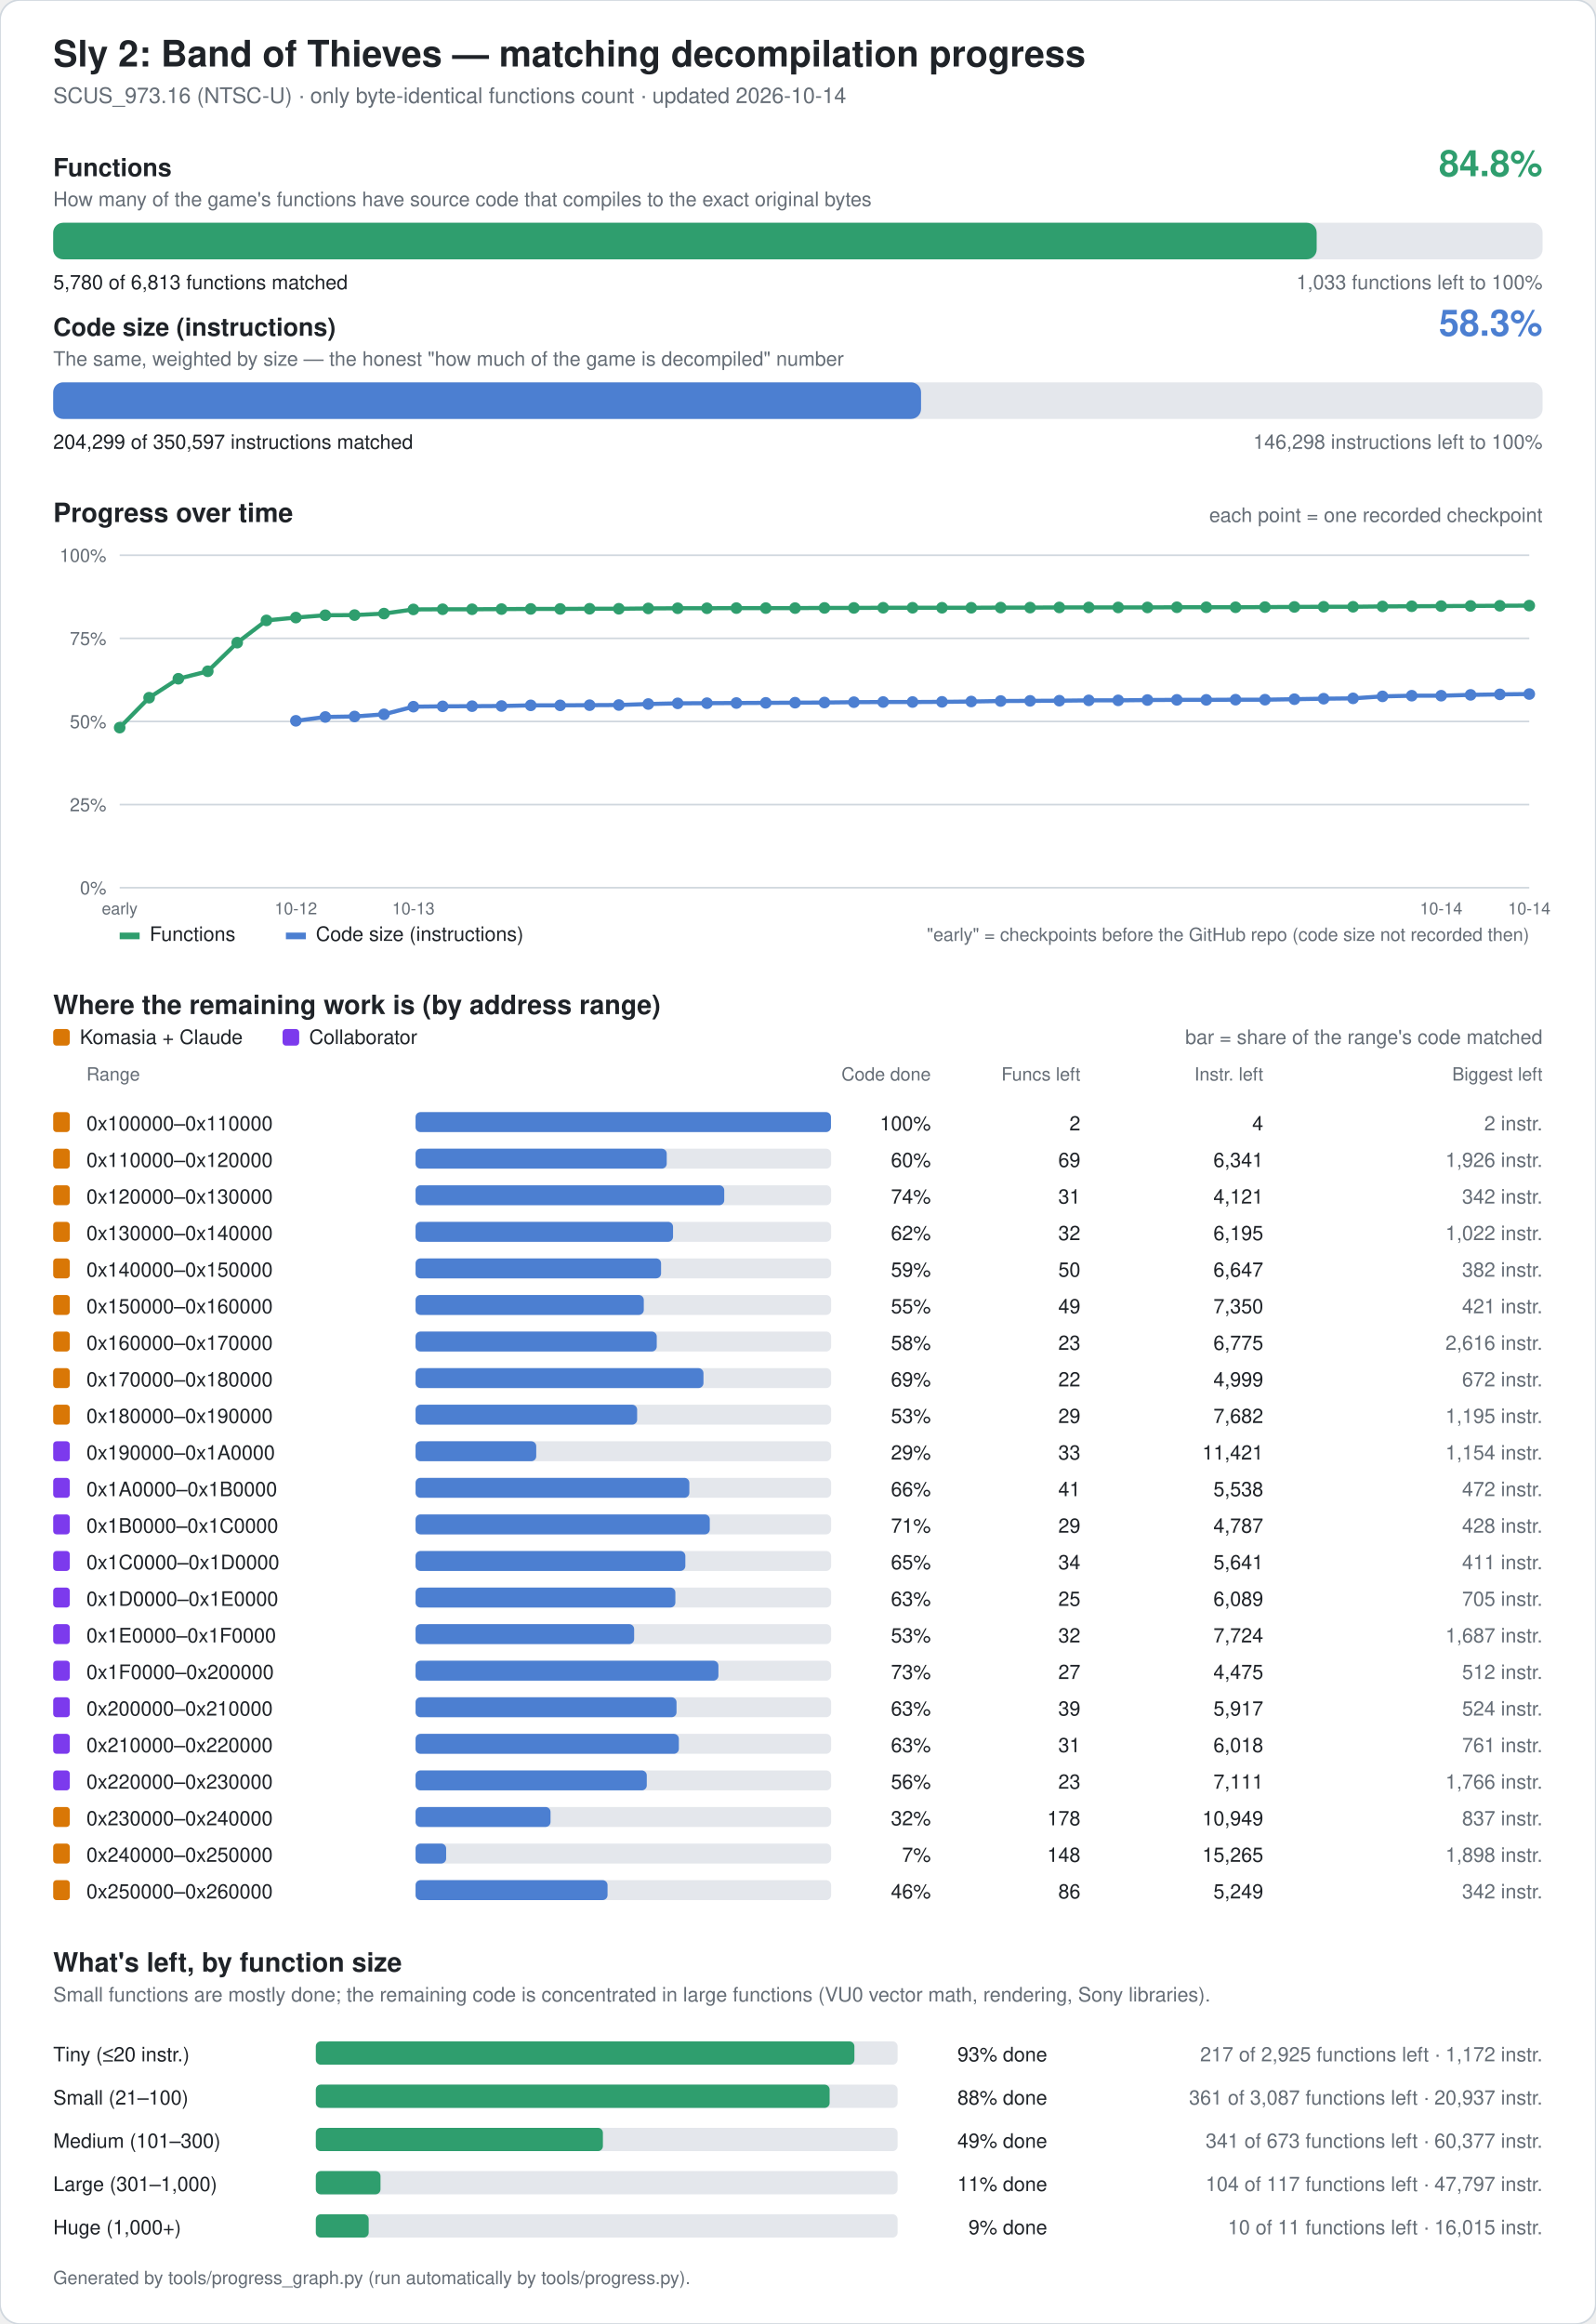
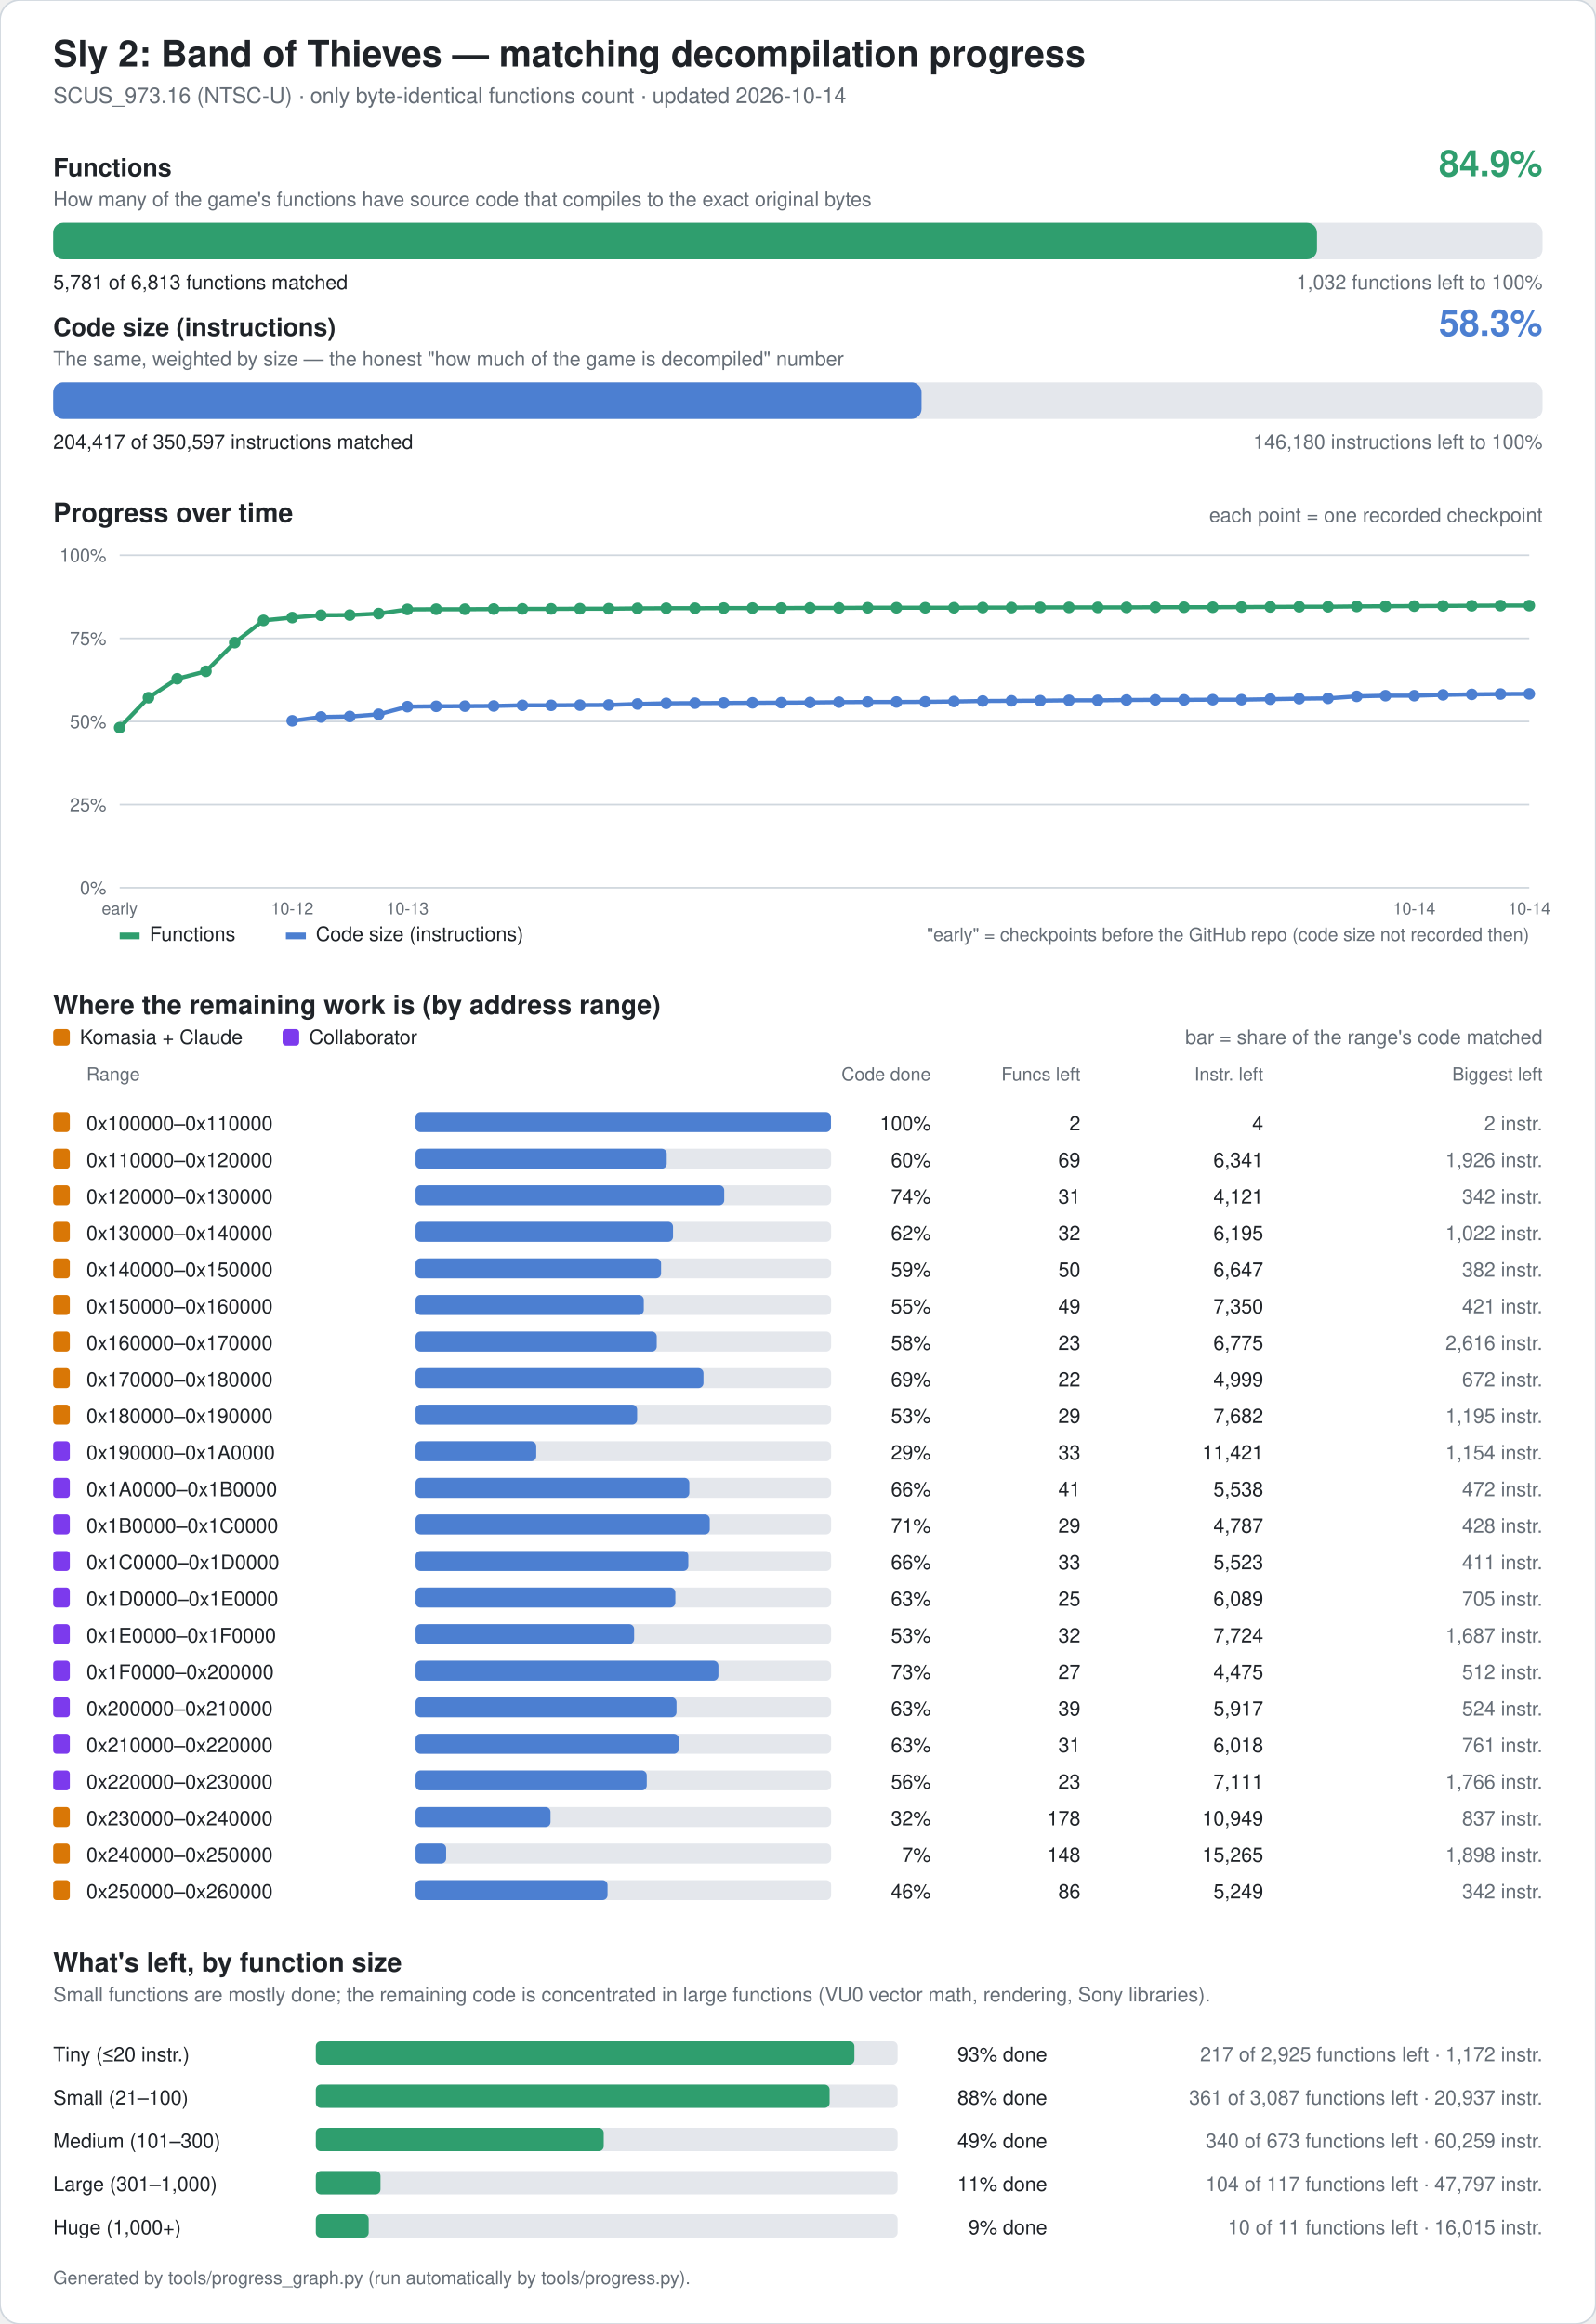
<svg xmlns="http://www.w3.org/2000/svg" width="960" height="1398" viewBox="0 0 960 1398" font-family="-apple-system,BlinkMacSystemFont,Segoe UI,Helvetica,Arial,sans-serif">
  <rect width="960" height="1398" rx="12" fill="#ffffff" stroke="#d0d7de" />
  <text x="32.0" y="40.0" font-size="22" fill="#1f2328" text-anchor="start" font-weight="bold">Sly 2: Band of Thieves — matching decompilation progress</text>
  <text x="32.0" y="62.0" font-size="13" fill="#656d76" text-anchor="start" font-weight="normal">SCUS_973.16 (NTSC-U) · only byte-identical functions count · updated 2026-10-14</text>
  <text x="32.0" y="106.0" font-size="15" fill="#1f2328" text-anchor="start" font-weight="bold">Functions</text>
-   <text x="928.0" y="106.0" font-size="22" fill="#2f9e6e" text-anchor="end" font-weight="bold">84.8%</text>
+   <text x="928.0" y="106.0" font-size="22" fill="#2f9e6e" text-anchor="end" font-weight="bold">84.9%</text>
  <text x="32.0" y="124.0" font-size="12" fill="#656d76" text-anchor="start" font-weight="normal">How many of the game's functions have source code that compiles to the exact original bytes</text>
  <rect x="32" y="134" width="896" height="22" rx="6" fill="#e4e7ec" />
-   <rect x="32" y="134" width="760.1" height="22" rx="6" fill="#2f9e6e" />
-   <text x="32.0" y="174.0" font-size="12" fill="#1f2328" text-anchor="start" font-weight="normal">5,780 of 6,813 functions matched</text>
-   <text x="928.0" y="174.0" font-size="12" fill="#656d76" text-anchor="end" font-weight="normal">1,033 functions left to 100%</text>
+   <rect x="32" y="134" width="760.3" height="22" rx="6" fill="#2f9e6e" />
+   <text x="32.0" y="174.0" font-size="12" fill="#1f2328" text-anchor="start" font-weight="normal">5,781 of 6,813 functions matched</text>
+   <text x="928.0" y="174.0" font-size="12" fill="#656d76" text-anchor="end" font-weight="normal">1,032 functions left to 100%</text>
  <text x="32.0" y="202.0" font-size="15" fill="#1f2328" text-anchor="start" font-weight="bold">Code size (instructions)</text>
  <text x="928.0" y="202.0" font-size="22" fill="#4c7fd1" text-anchor="end" font-weight="bold">58.3%</text>
  <text x="32.0" y="220.0" font-size="12" fill="#656d76" text-anchor="start" font-weight="normal">The same, weighted by size — the honest "how much of the game is decompiled" number</text>
  <rect x="32" y="230" width="896" height="22" rx="6" fill="#e4e7ec" />
-   <rect x="32" y="230" width="522.1" height="22" rx="6" fill="#4c7fd1" />
-   <text x="32.0" y="270.0" font-size="12" fill="#1f2328" text-anchor="start" font-weight="normal">204,299 of 350,597 instructions matched</text>
-   <text x="928.0" y="270.0" font-size="12" fill="#656d76" text-anchor="end" font-weight="normal">146,298 instructions left to 100%</text>
+   <rect x="32" y="230" width="522.4" height="22" rx="6" fill="#4c7fd1" />
+   <text x="32.0" y="270.0" font-size="12" fill="#1f2328" text-anchor="start" font-weight="normal">204,417 of 350,597 instructions matched</text>
+   <text x="928.0" y="270.0" font-size="12" fill="#656d76" text-anchor="end" font-weight="normal">146,180 instructions left to 100%</text>
  <text x="32.0" y="314.0" font-size="16" fill="#1f2328" text-anchor="start" font-weight="bold">Progress over time</text>
  <text x="928.0" y="314.0" font-size="12" fill="#656d76" text-anchor="end" font-weight="normal">each point = one recorded checkpoint</text>
  <line x1="72" y1="534.0" x2="920" y2="534.0" stroke="#d0d7de" stroke-width="1" />
  <text x="64.0" y="538.0" font-size="11" fill="#656d76" text-anchor="end" font-weight="normal">0%</text>
  <line x1="72" y1="484.0" x2="920" y2="484.0" stroke="#d0d7de" stroke-width="1" />
  <text x="64.0" y="488.0" font-size="11" fill="#656d76" text-anchor="end" font-weight="normal">25%</text>
  <line x1="72" y1="434.0" x2="920" y2="434.0" stroke="#d0d7de" stroke-width="1" />
  <text x="64.0" y="438.0" font-size="11" fill="#656d76" text-anchor="end" font-weight="normal">50%</text>
  <line x1="72" y1="384.0" x2="920" y2="384.0" stroke="#d0d7de" stroke-width="1" />
  <text x="64.0" y="388.0" font-size="11" fill="#656d76" text-anchor="end" font-weight="normal">75%</text>
  <line x1="72" y1="334.0" x2="920" y2="334.0" stroke="#d0d7de" stroke-width="1" />
  <text x="64.0" y="338.0" font-size="11" fill="#656d76" text-anchor="end" font-weight="normal">100%</text>
-   <polyline fill="none" stroke="#2f9e6e" stroke-width="2.5" stroke-linejoin="round" points="72.0,437.7 89.7,419.7 107.3,408.3 125.0,403.8 142.7,386.6 160.3,373.2 178.0,371.5 195.7,370.1 213.3,370.0 231.0,369.1 248.7,366.6 266.3,366.5 284.0,366.5 301.7,366.4 319.3,366.3 337.0,366.3 354.7,366.2 372.3,366.2 390.0,366.0 407.7,365.9 425.3,365.9 443.0,365.8 460.7,365.8 478.3,365.8 496.0,365.7 513.7,365.7 531.3,365.6 549.0,365.6 566.7,365.6 584.3,365.6 602.0,365.5 619.7,365.5 637.3,365.4 655.0,365.4 672.7,365.4 690.3,365.4 708.0,365.3 725.7,365.3 743.3,365.3 761.0,365.2 778.7,365.1 796.3,365.0 814.0,365.0 831.7,364.8 849.3,364.7 867.0,364.6 884.7,364.5 902.3,364.4 920.0,364.3" />
+   <polyline fill="none" stroke="#2f9e6e" stroke-width="2.5" stroke-linejoin="round" points="72.0,437.7 89.3,419.7 106.6,408.3 123.9,403.8 141.2,386.6 158.5,373.2 175.8,371.5 193.1,370.1 210.4,370.0 227.8,369.1 245.1,366.6 262.4,366.5 279.7,366.5 297.0,366.4 314.3,366.3 331.6,366.3 348.9,366.2 366.2,366.2 383.5,366.0 400.8,365.9 418.1,365.9 435.4,365.8 452.7,365.8 470.0,365.8 487.3,365.7 504.7,365.7 522.0,365.6 539.3,365.6 556.6,365.6 573.9,365.6 591.2,365.5 608.5,365.5 625.8,365.4 643.1,365.4 660.4,365.4 677.7,365.4 695.0,365.3 712.3,365.3 729.6,365.3 746.9,365.2 764.2,365.1 781.6,365.0 798.9,365.0 816.2,364.8 833.5,364.7 850.8,364.6 868.1,364.5 885.4,364.4 902.7,364.3 920.0,364.3" />
  <circle cx="72.0" cy="437.7" r="3.5" fill="#2f9e6e" />
-   <circle cx="89.7" cy="419.7" r="3.5" fill="#2f9e6e" />
-   <circle cx="107.3" cy="408.3" r="3.5" fill="#2f9e6e" />
-   <circle cx="125.0" cy="403.8" r="3.5" fill="#2f9e6e" />
-   <circle cx="142.7" cy="386.6" r="3.5" fill="#2f9e6e" />
-   <circle cx="160.3" cy="373.2" r="3.5" fill="#2f9e6e" />
-   <circle cx="178.0" cy="371.5" r="3.5" fill="#2f9e6e" />
-   <circle cx="195.7" cy="370.1" r="3.5" fill="#2f9e6e" />
-   <circle cx="213.3" cy="370.0" r="3.5" fill="#2f9e6e" />
-   <circle cx="231.0" cy="369.1" r="3.5" fill="#2f9e6e" />
-   <circle cx="248.7" cy="366.6" r="3.5" fill="#2f9e6e" />
-   <circle cx="266.3" cy="366.5" r="3.5" fill="#2f9e6e" />
-   <circle cx="284.0" cy="366.5" r="3.5" fill="#2f9e6e" />
-   <circle cx="301.7" cy="366.4" r="3.5" fill="#2f9e6e" />
-   <circle cx="319.3" cy="366.3" r="3.5" fill="#2f9e6e" />
-   <circle cx="337.0" cy="366.3" r="3.5" fill="#2f9e6e" />
-   <circle cx="354.7" cy="366.2" r="3.5" fill="#2f9e6e" />
-   <circle cx="372.3" cy="366.2" r="3.5" fill="#2f9e6e" />
-   <circle cx="390.0" cy="366.0" r="3.5" fill="#2f9e6e" />
-   <circle cx="407.7" cy="365.9" r="3.5" fill="#2f9e6e" />
-   <circle cx="425.3" cy="365.9" r="3.5" fill="#2f9e6e" />
-   <circle cx="443.0" cy="365.8" r="3.5" fill="#2f9e6e" />
-   <circle cx="460.7" cy="365.8" r="3.5" fill="#2f9e6e" />
-   <circle cx="478.3" cy="365.8" r="3.5" fill="#2f9e6e" />
-   <circle cx="496.0" cy="365.7" r="3.5" fill="#2f9e6e" />
-   <circle cx="513.7" cy="365.7" r="3.5" fill="#2f9e6e" />
-   <circle cx="531.3" cy="365.6" r="3.5" fill="#2f9e6e" />
-   <circle cx="549.0" cy="365.6" r="3.5" fill="#2f9e6e" />
-   <circle cx="566.7" cy="365.6" r="3.5" fill="#2f9e6e" />
-   <circle cx="584.3" cy="365.6" r="3.5" fill="#2f9e6e" />
-   <circle cx="602.0" cy="365.5" r="3.5" fill="#2f9e6e" />
-   <circle cx="619.7" cy="365.5" r="3.5" fill="#2f9e6e" />
-   <circle cx="637.3" cy="365.4" r="3.5" fill="#2f9e6e" />
-   <circle cx="655.0" cy="365.4" r="3.5" fill="#2f9e6e" />
-   <circle cx="672.7" cy="365.4" r="3.5" fill="#2f9e6e" />
-   <circle cx="690.3" cy="365.4" r="3.5" fill="#2f9e6e" />
-   <circle cx="708.0" cy="365.3" r="3.5" fill="#2f9e6e" />
-   <circle cx="725.7" cy="365.3" r="3.5" fill="#2f9e6e" />
-   <circle cx="743.3" cy="365.3" r="3.5" fill="#2f9e6e" />
-   <circle cx="761.0" cy="365.2" r="3.5" fill="#2f9e6e" />
-   <circle cx="778.7" cy="365.1" r="3.5" fill="#2f9e6e" />
-   <circle cx="796.3" cy="365.0" r="3.5" fill="#2f9e6e" />
-   <circle cx="814.0" cy="365.0" r="3.5" fill="#2f9e6e" />
-   <circle cx="831.7" cy="364.8" r="3.5" fill="#2f9e6e" />
-   <circle cx="849.3" cy="364.7" r="3.5" fill="#2f9e6e" />
-   <circle cx="867.0" cy="364.6" r="3.5" fill="#2f9e6e" />
-   <circle cx="884.7" cy="364.5" r="3.5" fill="#2f9e6e" />
-   <circle cx="902.3" cy="364.4" r="3.5" fill="#2f9e6e" />
+   <circle cx="89.3" cy="419.7" r="3.5" fill="#2f9e6e" />
+   <circle cx="106.6" cy="408.3" r="3.5" fill="#2f9e6e" />
+   <circle cx="123.9" cy="403.8" r="3.5" fill="#2f9e6e" />
+   <circle cx="141.2" cy="386.6" r="3.5" fill="#2f9e6e" />
+   <circle cx="158.5" cy="373.2" r="3.5" fill="#2f9e6e" />
+   <circle cx="175.8" cy="371.5" r="3.5" fill="#2f9e6e" />
+   <circle cx="193.1" cy="370.1" r="3.5" fill="#2f9e6e" />
+   <circle cx="210.4" cy="370.0" r="3.5" fill="#2f9e6e" />
+   <circle cx="227.8" cy="369.1" r="3.5" fill="#2f9e6e" />
+   <circle cx="245.1" cy="366.6" r="3.5" fill="#2f9e6e" />
+   <circle cx="262.4" cy="366.5" r="3.5" fill="#2f9e6e" />
+   <circle cx="279.7" cy="366.5" r="3.5" fill="#2f9e6e" />
+   <circle cx="297.0" cy="366.4" r="3.5" fill="#2f9e6e" />
+   <circle cx="314.3" cy="366.3" r="3.5" fill="#2f9e6e" />
+   <circle cx="331.6" cy="366.3" r="3.5" fill="#2f9e6e" />
+   <circle cx="348.9" cy="366.2" r="3.5" fill="#2f9e6e" />
+   <circle cx="366.2" cy="366.2" r="3.5" fill="#2f9e6e" />
+   <circle cx="383.5" cy="366.0" r="3.5" fill="#2f9e6e" />
+   <circle cx="400.8" cy="365.9" r="3.5" fill="#2f9e6e" />
+   <circle cx="418.1" cy="365.9" r="3.5" fill="#2f9e6e" />
+   <circle cx="435.4" cy="365.8" r="3.5" fill="#2f9e6e" />
+   <circle cx="452.7" cy="365.8" r="3.5" fill="#2f9e6e" />
+   <circle cx="470.0" cy="365.8" r="3.5" fill="#2f9e6e" />
+   <circle cx="487.3" cy="365.7" r="3.5" fill="#2f9e6e" />
+   <circle cx="504.7" cy="365.7" r="3.5" fill="#2f9e6e" />
+   <circle cx="522.0" cy="365.6" r="3.5" fill="#2f9e6e" />
+   <circle cx="539.3" cy="365.6" r="3.5" fill="#2f9e6e" />
+   <circle cx="556.6" cy="365.6" r="3.5" fill="#2f9e6e" />
+   <circle cx="573.9" cy="365.6" r="3.5" fill="#2f9e6e" />
+   <circle cx="591.2" cy="365.5" r="3.5" fill="#2f9e6e" />
+   <circle cx="608.5" cy="365.5" r="3.5" fill="#2f9e6e" />
+   <circle cx="625.8" cy="365.4" r="3.5" fill="#2f9e6e" />
+   <circle cx="643.1" cy="365.4" r="3.5" fill="#2f9e6e" />
+   <circle cx="660.4" cy="365.4" r="3.5" fill="#2f9e6e" />
+   <circle cx="677.7" cy="365.4" r="3.5" fill="#2f9e6e" />
+   <circle cx="695.0" cy="365.3" r="3.5" fill="#2f9e6e" />
+   <circle cx="712.3" cy="365.3" r="3.5" fill="#2f9e6e" />
+   <circle cx="729.6" cy="365.3" r="3.5" fill="#2f9e6e" />
+   <circle cx="746.9" cy="365.2" r="3.5" fill="#2f9e6e" />
+   <circle cx="764.2" cy="365.1" r="3.5" fill="#2f9e6e" />
+   <circle cx="781.6" cy="365.0" r="3.5" fill="#2f9e6e" />
+   <circle cx="798.9" cy="365.0" r="3.5" fill="#2f9e6e" />
+   <circle cx="816.2" cy="364.8" r="3.5" fill="#2f9e6e" />
+   <circle cx="833.5" cy="364.7" r="3.5" fill="#2f9e6e" />
+   <circle cx="850.8" cy="364.6" r="3.5" fill="#2f9e6e" />
+   <circle cx="868.1" cy="364.5" r="3.5" fill="#2f9e6e" />
+   <circle cx="885.4" cy="364.4" r="3.5" fill="#2f9e6e" />
+   <circle cx="902.7" cy="364.3" r="3.5" fill="#2f9e6e" />
  <circle cx="920.0" cy="364.3" r="3.5" fill="#2f9e6e" />
-   <polyline fill="none" stroke="#4c7fd1" stroke-width="2.5" stroke-linejoin="round" points="178.0,433.6 195.7,431.3 213.3,431.0 231.0,429.7 248.7,425.1 266.3,424.9 284.0,424.8 301.7,424.7 319.3,424.3 337.0,424.3 354.7,424.2 372.3,424.1 390.0,423.5 407.7,423.1 425.3,423.0 443.0,422.9 460.7,422.8 478.3,422.7 496.0,422.6 513.7,422.4 531.3,422.3 549.0,422.3 566.7,422.2 584.3,422.0 602.0,421.7 619.7,421.6 637.3,421.5 655.0,421.3 672.7,421.3 690.3,421.1 708.0,421.0 725.7,421.0 743.3,420.9 761.0,420.9 778.7,420.6 796.3,420.3 814.0,420.1 831.7,418.9 849.3,418.5 867.0,418.5 884.7,418.0 902.3,417.7 920.0,417.5" />
-   <circle cx="178.0" cy="433.6" r="3.5" fill="#4c7fd1" />
-   <circle cx="195.7" cy="431.3" r="3.5" fill="#4c7fd1" />
-   <circle cx="213.3" cy="431.0" r="3.5" fill="#4c7fd1" />
-   <circle cx="231.0" cy="429.7" r="3.5" fill="#4c7fd1" />
-   <circle cx="248.7" cy="425.1" r="3.5" fill="#4c7fd1" />
-   <circle cx="266.3" cy="424.9" r="3.5" fill="#4c7fd1" />
-   <circle cx="284.0" cy="424.8" r="3.5" fill="#4c7fd1" />
-   <circle cx="301.7" cy="424.7" r="3.5" fill="#4c7fd1" />
-   <circle cx="319.3" cy="424.3" r="3.5" fill="#4c7fd1" />
-   <circle cx="337.0" cy="424.3" r="3.5" fill="#4c7fd1" />
-   <circle cx="354.7" cy="424.2" r="3.5" fill="#4c7fd1" />
-   <circle cx="372.3" cy="424.1" r="3.5" fill="#4c7fd1" />
-   <circle cx="390.0" cy="423.5" r="3.5" fill="#4c7fd1" />
-   <circle cx="407.7" cy="423.1" r="3.5" fill="#4c7fd1" />
-   <circle cx="425.3" cy="423.0" r="3.5" fill="#4c7fd1" />
-   <circle cx="443.0" cy="422.9" r="3.5" fill="#4c7fd1" />
-   <circle cx="460.7" cy="422.8" r="3.5" fill="#4c7fd1" />
-   <circle cx="478.3" cy="422.7" r="3.5" fill="#4c7fd1" />
-   <circle cx="496.0" cy="422.6" r="3.5" fill="#4c7fd1" />
-   <circle cx="513.7" cy="422.4" r="3.5" fill="#4c7fd1" />
-   <circle cx="531.3" cy="422.3" r="3.5" fill="#4c7fd1" />
-   <circle cx="549.0" cy="422.3" r="3.5" fill="#4c7fd1" />
-   <circle cx="566.7" cy="422.2" r="3.5" fill="#4c7fd1" />
-   <circle cx="584.3" cy="422.0" r="3.5" fill="#4c7fd1" />
-   <circle cx="602.0" cy="421.7" r="3.5" fill="#4c7fd1" />
-   <circle cx="619.7" cy="421.6" r="3.5" fill="#4c7fd1" />
-   <circle cx="637.3" cy="421.5" r="3.5" fill="#4c7fd1" />
-   <circle cx="655.0" cy="421.3" r="3.5" fill="#4c7fd1" />
-   <circle cx="672.7" cy="421.3" r="3.5" fill="#4c7fd1" />
-   <circle cx="690.3" cy="421.1" r="3.5" fill="#4c7fd1" />
-   <circle cx="708.0" cy="421.0" r="3.5" fill="#4c7fd1" />
-   <circle cx="725.7" cy="421.0" r="3.5" fill="#4c7fd1" />
-   <circle cx="743.3" cy="420.9" r="3.5" fill="#4c7fd1" />
-   <circle cx="761.0" cy="420.9" r="3.5" fill="#4c7fd1" />
-   <circle cx="778.7" cy="420.6" r="3.5" fill="#4c7fd1" />
-   <circle cx="796.3" cy="420.3" r="3.5" fill="#4c7fd1" />
-   <circle cx="814.0" cy="420.1" r="3.5" fill="#4c7fd1" />
-   <circle cx="831.7" cy="418.9" r="3.5" fill="#4c7fd1" />
-   <circle cx="849.3" cy="418.5" r="3.5" fill="#4c7fd1" />
-   <circle cx="867.0" cy="418.5" r="3.5" fill="#4c7fd1" />
-   <circle cx="884.7" cy="418.0" r="3.5" fill="#4c7fd1" />
-   <circle cx="902.3" cy="417.7" r="3.5" fill="#4c7fd1" />
-   <circle cx="920.0" cy="417.5" r="3.5" fill="#4c7fd1" />
+   <polyline fill="none" stroke="#4c7fd1" stroke-width="2.5" stroke-linejoin="round" points="175.8,433.6 193.1,431.3 210.4,431.0 227.8,429.7 245.1,425.1 262.4,424.9 279.7,424.8 297.0,424.7 314.3,424.3 331.6,424.3 348.9,424.2 366.2,424.1 383.5,423.5 400.8,423.1 418.1,423.0 435.4,422.9 452.7,422.8 470.0,422.7 487.3,422.6 504.7,422.4 522.0,422.3 539.3,422.3 556.6,422.2 573.9,422.0 591.2,421.7 608.5,421.6 625.8,421.5 643.1,421.3 660.4,421.3 677.7,421.1 695.0,421.0 712.3,421.0 729.6,420.9 746.9,420.9 764.2,420.6 781.6,420.3 798.9,420.1 816.2,418.9 833.5,418.5 850.8,418.5 868.1,418.0 885.4,417.7 902.7,417.5 920.0,417.4" />
+   <circle cx="175.8" cy="433.6" r="3.5" fill="#4c7fd1" />
+   <circle cx="193.1" cy="431.3" r="3.5" fill="#4c7fd1" />
+   <circle cx="210.4" cy="431.0" r="3.5" fill="#4c7fd1" />
+   <circle cx="227.8" cy="429.7" r="3.5" fill="#4c7fd1" />
+   <circle cx="245.1" cy="425.1" r="3.5" fill="#4c7fd1" />
+   <circle cx="262.4" cy="424.9" r="3.5" fill="#4c7fd1" />
+   <circle cx="279.7" cy="424.8" r="3.5" fill="#4c7fd1" />
+   <circle cx="297.0" cy="424.7" r="3.5" fill="#4c7fd1" />
+   <circle cx="314.3" cy="424.3" r="3.5" fill="#4c7fd1" />
+   <circle cx="331.6" cy="424.3" r="3.5" fill="#4c7fd1" />
+   <circle cx="348.9" cy="424.2" r="3.5" fill="#4c7fd1" />
+   <circle cx="366.2" cy="424.1" r="3.5" fill="#4c7fd1" />
+   <circle cx="383.5" cy="423.5" r="3.5" fill="#4c7fd1" />
+   <circle cx="400.8" cy="423.1" r="3.5" fill="#4c7fd1" />
+   <circle cx="418.1" cy="423.0" r="3.5" fill="#4c7fd1" />
+   <circle cx="435.4" cy="422.9" r="3.5" fill="#4c7fd1" />
+   <circle cx="452.7" cy="422.8" r="3.5" fill="#4c7fd1" />
+   <circle cx="470.0" cy="422.7" r="3.5" fill="#4c7fd1" />
+   <circle cx="487.3" cy="422.6" r="3.5" fill="#4c7fd1" />
+   <circle cx="504.7" cy="422.4" r="3.5" fill="#4c7fd1" />
+   <circle cx="522.0" cy="422.3" r="3.5" fill="#4c7fd1" />
+   <circle cx="539.3" cy="422.3" r="3.5" fill="#4c7fd1" />
+   <circle cx="556.6" cy="422.2" r="3.5" fill="#4c7fd1" />
+   <circle cx="573.9" cy="422.0" r="3.5" fill="#4c7fd1" />
+   <circle cx="591.2" cy="421.7" r="3.5" fill="#4c7fd1" />
+   <circle cx="608.5" cy="421.6" r="3.5" fill="#4c7fd1" />
+   <circle cx="625.8" cy="421.5" r="3.5" fill="#4c7fd1" />
+   <circle cx="643.1" cy="421.3" r="3.5" fill="#4c7fd1" />
+   <circle cx="660.4" cy="421.3" r="3.5" fill="#4c7fd1" />
+   <circle cx="677.7" cy="421.1" r="3.5" fill="#4c7fd1" />
+   <circle cx="695.0" cy="421.0" r="3.5" fill="#4c7fd1" />
+   <circle cx="712.3" cy="421.0" r="3.5" fill="#4c7fd1" />
+   <circle cx="729.6" cy="420.9" r="3.5" fill="#4c7fd1" />
+   <circle cx="746.9" cy="420.9" r="3.5" fill="#4c7fd1" />
+   <circle cx="764.2" cy="420.6" r="3.5" fill="#4c7fd1" />
+   <circle cx="781.6" cy="420.3" r="3.5" fill="#4c7fd1" />
+   <circle cx="798.9" cy="420.1" r="3.5" fill="#4c7fd1" />
+   <circle cx="816.2" cy="418.9" r="3.5" fill="#4c7fd1" />
+   <circle cx="833.5" cy="418.5" r="3.5" fill="#4c7fd1" />
+   <circle cx="850.8" cy="418.5" r="3.5" fill="#4c7fd1" />
+   <circle cx="868.1" cy="418.0" r="3.5" fill="#4c7fd1" />
+   <circle cx="885.4" cy="417.7" r="3.5" fill="#4c7fd1" />
+   <circle cx="902.7" cy="417.5" r="3.5" fill="#4c7fd1" />
+   <circle cx="920.0" cy="417.4" r="3.5" fill="#4c7fd1" />
  <text x="72.0" y="550.0" font-size="10" fill="#656d76" text-anchor="middle" font-weight="normal">early</text>
-   <text x="178.0" y="550.0" font-size="10" fill="#656d76" text-anchor="middle" font-weight="normal">10-12</text>
-   <text x="248.7" y="550.0" font-size="10" fill="#656d76" text-anchor="middle" font-weight="normal">10-13</text>
-   <text x="867.0" y="550.0" font-size="10" fill="#656d76" text-anchor="middle" font-weight="normal">10-14</text>
+   <text x="175.8" y="550.0" font-size="10" fill="#656d76" text-anchor="middle" font-weight="normal">10-12</text>
+   <text x="245.1" y="550.0" font-size="10" fill="#656d76" text-anchor="middle" font-weight="normal">10-13</text>
+   <text x="850.8" y="550.0" font-size="10" fill="#656d76" text-anchor="middle" font-weight="normal">10-14</text>
  <text x="920.0" y="550.0" font-size="10" fill="#656d76" text-anchor="middle" font-weight="normal">10-14</text>
  <rect x="72" y="561" width="12" height="4" fill="#2f9e6e" />
  <text x="90.0" y="566.0" font-size="12" fill="#1f2328" text-anchor="start" font-weight="normal">Functions</text>
  <rect x="172" y="561" width="12" height="4" fill="#4c7fd1" />
  <text x="190.0" y="566.0" font-size="12" fill="#1f2328" text-anchor="start" font-weight="normal">Code size (instructions)</text>
  <text x="920.0" y="566.0" font-size="11" fill="#656d76" text-anchor="end" font-weight="normal">"early" = checkpoints before the GitHub repo (code size not recorded then)</text>
  <text x="32.0" y="610.0" font-size="16" fill="#1f2328" text-anchor="start" font-weight="bold">Where the remaining work is (by address range)</text>
  <rect x="32" y="619" width="10" height="10" rx="2" fill="#d97706" />
  <text x="48.0" y="628.0" font-size="12" fill="#1f2328" text-anchor="start" font-weight="normal">Komasia + Claude</text>
  <rect x="170" y="619" width="10" height="10" rx="2" fill="#7c3aed" />
  <text x="186.0" y="628.0" font-size="12" fill="#1f2328" text-anchor="start" font-weight="normal">Collaborator</text>
  <text x="928.0" y="628.0" font-size="12" fill="#656d76" text-anchor="end" font-weight="normal">bar = share of the range's code matched</text>
  <text x="52.0" y="650.0" font-size="11" fill="#656d76" text-anchor="start" font-weight="normal">Range</text>
  <text x="560.0" y="650.0" font-size="11" fill="#656d76" text-anchor="end" font-weight="normal">Code done</text>
  <text x="650.0" y="650.0" font-size="11" fill="#656d76" text-anchor="end" font-weight="normal">Funcs left</text>
  <text x="760.0" y="650.0" font-size="11" fill="#656d76" text-anchor="end" font-weight="normal">Instr. left</text>
  <text x="928.0" y="650.0" font-size="11" fill="#656d76" text-anchor="end" font-weight="normal">Biggest left</text>
  <rect x="32" y="669" width="10" height="12" rx="2" fill="#d97706" />
  <text x="52.0" y="680.0" font-size="12" fill="#1f2328" text-anchor="start" font-weight="normal">0x100000–0x110000</text>
  <rect x="250" y="669" width="250" height="12" rx="3" fill="#e4e7ec" />
  <rect x="250" y="669" width="249.9" height="12" rx="3" fill="#4c7fd1" />
  <text x="560.0" y="680.0" font-size="12" fill="#1f2328" text-anchor="end" font-weight="normal">100%</text>
  <text x="650.0" y="680.0" font-size="12" fill="#1f2328" text-anchor="end" font-weight="normal">2</text>
  <text x="760.0" y="680.0" font-size="12" fill="#1f2328" text-anchor="end" font-weight="normal">4</text>
  <text x="928.0" y="680.0" font-size="12" fill="#656d76" text-anchor="end" font-weight="normal">2 instr.</text>
  <rect x="32" y="691" width="10" height="12" rx="2" fill="#d97706" />
  <text x="52.0" y="702.0" font-size="12" fill="#1f2328" text-anchor="start" font-weight="normal">0x110000–0x120000</text>
  <rect x="250" y="691" width="250" height="12" rx="3" fill="#e4e7ec" />
  <rect x="250" y="691" width="151.1" height="12" rx="3" fill="#4c7fd1" />
  <text x="560.0" y="702.0" font-size="12" fill="#1f2328" text-anchor="end" font-weight="normal">60%</text>
  <text x="650.0" y="702.0" font-size="12" fill="#1f2328" text-anchor="end" font-weight="normal">69</text>
  <text x="760.0" y="702.0" font-size="12" fill="#1f2328" text-anchor="end" font-weight="normal">6,341</text>
  <text x="928.0" y="702.0" font-size="12" fill="#656d76" text-anchor="end" font-weight="normal">1,926 instr.</text>
  <rect x="32" y="713" width="10" height="12" rx="2" fill="#d97706" />
  <text x="52.0" y="724.0" font-size="12" fill="#1f2328" text-anchor="start" font-weight="normal">0x120000–0x130000</text>
  <rect x="250" y="713" width="250" height="12" rx="3" fill="#e4e7ec" />
  <rect x="250" y="713" width="185.7" height="12" rx="3" fill="#4c7fd1" />
  <text x="560.0" y="724.0" font-size="12" fill="#1f2328" text-anchor="end" font-weight="normal">74%</text>
  <text x="650.0" y="724.0" font-size="12" fill="#1f2328" text-anchor="end" font-weight="normal">31</text>
  <text x="760.0" y="724.0" font-size="12" fill="#1f2328" text-anchor="end" font-weight="normal">4,121</text>
  <text x="928.0" y="724.0" font-size="12" fill="#656d76" text-anchor="end" font-weight="normal">342 instr.</text>
  <rect x="32" y="735" width="10" height="12" rx="2" fill="#d97706" />
  <text x="52.0" y="746.0" font-size="12" fill="#1f2328" text-anchor="start" font-weight="normal">0x130000–0x140000</text>
  <rect x="250" y="735" width="250" height="12" rx="3" fill="#e4e7ec" />
  <rect x="250" y="735" width="154.9" height="12" rx="3" fill="#4c7fd1" />
  <text x="560.0" y="746.0" font-size="12" fill="#1f2328" text-anchor="end" font-weight="normal">62%</text>
  <text x="650.0" y="746.0" font-size="12" fill="#1f2328" text-anchor="end" font-weight="normal">32</text>
  <text x="760.0" y="746.0" font-size="12" fill="#1f2328" text-anchor="end" font-weight="normal">6,195</text>
  <text x="928.0" y="746.0" font-size="12" fill="#656d76" text-anchor="end" font-weight="normal">1,022 instr.</text>
  <rect x="32" y="757" width="10" height="12" rx="2" fill="#d97706" />
  <text x="52.0" y="768.0" font-size="12" fill="#1f2328" text-anchor="start" font-weight="normal">0x140000–0x150000</text>
  <rect x="250" y="757" width="250" height="12" rx="3" fill="#e4e7ec" />
  <rect x="250" y="757" width="147.7" height="12" rx="3" fill="#4c7fd1" />
  <text x="560.0" y="768.0" font-size="12" fill="#1f2328" text-anchor="end" font-weight="normal">59%</text>
  <text x="650.0" y="768.0" font-size="12" fill="#1f2328" text-anchor="end" font-weight="normal">50</text>
  <text x="760.0" y="768.0" font-size="12" fill="#1f2328" text-anchor="end" font-weight="normal">6,647</text>
  <text x="928.0" y="768.0" font-size="12" fill="#656d76" text-anchor="end" font-weight="normal">382 instr.</text>
  <rect x="32" y="779" width="10" height="12" rx="2" fill="#d97706" />
  <text x="52.0" y="790.0" font-size="12" fill="#1f2328" text-anchor="start" font-weight="normal">0x150000–0x160000</text>
  <rect x="250" y="779" width="250" height="12" rx="3" fill="#e4e7ec" />
  <rect x="250" y="779" width="137.3" height="12" rx="3" fill="#4c7fd1" />
  <text x="560.0" y="790.0" font-size="12" fill="#1f2328" text-anchor="end" font-weight="normal">55%</text>
  <text x="650.0" y="790.0" font-size="12" fill="#1f2328" text-anchor="end" font-weight="normal">49</text>
  <text x="760.0" y="790.0" font-size="12" fill="#1f2328" text-anchor="end" font-weight="normal">7,350</text>
  <text x="928.0" y="790.0" font-size="12" fill="#656d76" text-anchor="end" font-weight="normal">421 instr.</text>
  <rect x="32" y="801" width="10" height="12" rx="2" fill="#d97706" />
  <text x="52.0" y="812.0" font-size="12" fill="#1f2328" text-anchor="start" font-weight="normal">0x160000–0x170000</text>
  <rect x="250" y="801" width="250" height="12" rx="3" fill="#e4e7ec" />
  <rect x="250" y="801" width="145.1" height="12" rx="3" fill="#4c7fd1" />
  <text x="560.0" y="812.0" font-size="12" fill="#1f2328" text-anchor="end" font-weight="normal">58%</text>
  <text x="650.0" y="812.0" font-size="12" fill="#1f2328" text-anchor="end" font-weight="normal">23</text>
  <text x="760.0" y="812.0" font-size="12" fill="#1f2328" text-anchor="end" font-weight="normal">6,775</text>
  <text x="928.0" y="812.0" font-size="12" fill="#656d76" text-anchor="end" font-weight="normal">2,616 instr.</text>
  <rect x="32" y="823" width="10" height="12" rx="2" fill="#d97706" />
  <text x="52.0" y="834.0" font-size="12" fill="#1f2328" text-anchor="start" font-weight="normal">0x170000–0x180000</text>
  <rect x="250" y="823" width="250" height="12" rx="3" fill="#e4e7ec" />
  <rect x="250" y="823" width="173.2" height="12" rx="3" fill="#4c7fd1" />
  <text x="560.0" y="834.0" font-size="12" fill="#1f2328" text-anchor="end" font-weight="normal">69%</text>
  <text x="650.0" y="834.0" font-size="12" fill="#1f2328" text-anchor="end" font-weight="normal">22</text>
  <text x="760.0" y="834.0" font-size="12" fill="#1f2328" text-anchor="end" font-weight="normal">4,999</text>
  <text x="928.0" y="834.0" font-size="12" fill="#656d76" text-anchor="end" font-weight="normal">672 instr.</text>
  <rect x="32" y="845" width="10" height="12" rx="2" fill="#d97706" />
  <text x="52.0" y="856.0" font-size="12" fill="#1f2328" text-anchor="start" font-weight="normal">0x180000–0x190000</text>
  <rect x="250" y="845" width="250" height="12" rx="3" fill="#e4e7ec" />
  <rect x="250" y="845" width="133.3" height="12" rx="3" fill="#4c7fd1" />
  <text x="560.0" y="856.0" font-size="12" fill="#1f2328" text-anchor="end" font-weight="normal">53%</text>
  <text x="650.0" y="856.0" font-size="12" fill="#1f2328" text-anchor="end" font-weight="normal">29</text>
  <text x="760.0" y="856.0" font-size="12" fill="#1f2328" text-anchor="end" font-weight="normal">7,682</text>
  <text x="928.0" y="856.0" font-size="12" fill="#656d76" text-anchor="end" font-weight="normal">1,195 instr.</text>
  <rect x="32" y="867" width="10" height="12" rx="2" fill="#7c3aed" />
  <text x="52.0" y="878.0" font-size="12" fill="#1f2328" text-anchor="start" font-weight="normal">0x190000–0x1A0000</text>
  <rect x="250" y="867" width="250" height="12" rx="3" fill="#e4e7ec" />
  <rect x="250" y="867" width="72.6" height="12" rx="3" fill="#4c7fd1" />
  <text x="560.0" y="878.0" font-size="12" fill="#1f2328" text-anchor="end" font-weight="normal">29%</text>
  <text x="650.0" y="878.0" font-size="12" fill="#1f2328" text-anchor="end" font-weight="normal">33</text>
  <text x="760.0" y="878.0" font-size="12" fill="#1f2328" text-anchor="end" font-weight="normal">11,421</text>
  <text x="928.0" y="878.0" font-size="12" fill="#656d76" text-anchor="end" font-weight="normal">1,154 instr.</text>
  <rect x="32" y="889" width="10" height="12" rx="2" fill="#7c3aed" />
  <text x="52.0" y="900.0" font-size="12" fill="#1f2328" text-anchor="start" font-weight="normal">0x1A0000–0x1B0000</text>
  <rect x="250" y="889" width="250" height="12" rx="3" fill="#e4e7ec" />
  <rect x="250" y="889" width="164.7" height="12" rx="3" fill="#4c7fd1" />
  <text x="560.0" y="900.0" font-size="12" fill="#1f2328" text-anchor="end" font-weight="normal">66%</text>
  <text x="650.0" y="900.0" font-size="12" fill="#1f2328" text-anchor="end" font-weight="normal">41</text>
  <text x="760.0" y="900.0" font-size="12" fill="#1f2328" text-anchor="end" font-weight="normal">5,538</text>
  <text x="928.0" y="900.0" font-size="12" fill="#656d76" text-anchor="end" font-weight="normal">472 instr.</text>
  <rect x="32" y="911" width="10" height="12" rx="2" fill="#7c3aed" />
  <text x="52.0" y="922.0" font-size="12" fill="#1f2328" text-anchor="start" font-weight="normal">0x1B0000–0x1C0000</text>
  <rect x="250" y="911" width="250" height="12" rx="3" fill="#e4e7ec" />
  <rect x="250" y="911" width="177.0" height="12" rx="3" fill="#4c7fd1" />
  <text x="560.0" y="922.0" font-size="12" fill="#1f2328" text-anchor="end" font-weight="normal">71%</text>
  <text x="650.0" y="922.0" font-size="12" fill="#1f2328" text-anchor="end" font-weight="normal">29</text>
  <text x="760.0" y="922.0" font-size="12" fill="#1f2328" text-anchor="end" font-weight="normal">4,787</text>
  <text x="928.0" y="922.0" font-size="12" fill="#656d76" text-anchor="end" font-weight="normal">428 instr.</text>
  <rect x="32" y="933" width="10" height="12" rx="2" fill="#7c3aed" />
  <text x="52.0" y="944.0" font-size="12" fill="#1f2328" text-anchor="start" font-weight="normal">0x1C0000–0x1D0000</text>
  <rect x="250" y="933" width="250" height="12" rx="3" fill="#e4e7ec" />
-   <rect x="250" y="933" width="162.3" height="12" rx="3" fill="#4c7fd1" />
-   <text x="560.0" y="944.0" font-size="12" fill="#1f2328" text-anchor="end" font-weight="normal">65%</text>
-   <text x="650.0" y="944.0" font-size="12" fill="#1f2328" text-anchor="end" font-weight="normal">34</text>
-   <text x="760.0" y="944.0" font-size="12" fill="#1f2328" text-anchor="end" font-weight="normal">5,641</text>
+   <rect x="250" y="933" width="164.1" height="12" rx="3" fill="#4c7fd1" />
+   <text x="560.0" y="944.0" font-size="12" fill="#1f2328" text-anchor="end" font-weight="normal">66%</text>
+   <text x="650.0" y="944.0" font-size="12" fill="#1f2328" text-anchor="end" font-weight="normal">33</text>
+   <text x="760.0" y="944.0" font-size="12" fill="#1f2328" text-anchor="end" font-weight="normal">5,523</text>
  <text x="928.0" y="944.0" font-size="12" fill="#656d76" text-anchor="end" font-weight="normal">411 instr.</text>
  <rect x="32" y="955" width="10" height="12" rx="2" fill="#7c3aed" />
  <text x="52.0" y="966.0" font-size="12" fill="#1f2328" text-anchor="start" font-weight="normal">0x1D0000–0x1E0000</text>
  <rect x="250" y="955" width="250" height="12" rx="3" fill="#e4e7ec" />
  <rect x="250" y="955" width="156.3" height="12" rx="3" fill="#4c7fd1" />
  <text x="560.0" y="966.0" font-size="12" fill="#1f2328" text-anchor="end" font-weight="normal">63%</text>
  <text x="650.0" y="966.0" font-size="12" fill="#1f2328" text-anchor="end" font-weight="normal">25</text>
  <text x="760.0" y="966.0" font-size="12" fill="#1f2328" text-anchor="end" font-weight="normal">6,089</text>
  <text x="928.0" y="966.0" font-size="12" fill="#656d76" text-anchor="end" font-weight="normal">705 instr.</text>
  <rect x="32" y="977" width="10" height="12" rx="2" fill="#7c3aed" />
  <text x="52.0" y="988.0" font-size="12" fill="#1f2328" text-anchor="start" font-weight="normal">0x1E0000–0x1F0000</text>
  <rect x="250" y="977" width="250" height="12" rx="3" fill="#e4e7ec" />
  <rect x="250" y="977" width="131.5" height="12" rx="3" fill="#4c7fd1" />
  <text x="560.0" y="988.0" font-size="12" fill="#1f2328" text-anchor="end" font-weight="normal">53%</text>
  <text x="650.0" y="988.0" font-size="12" fill="#1f2328" text-anchor="end" font-weight="normal">32</text>
  <text x="760.0" y="988.0" font-size="12" fill="#1f2328" text-anchor="end" font-weight="normal">7,724</text>
  <text x="928.0" y="988.0" font-size="12" fill="#656d76" text-anchor="end" font-weight="normal">1,687 instr.</text>
  <rect x="32" y="999" width="10" height="12" rx="2" fill="#7c3aed" />
  <text x="52.0" y="1010.0" font-size="12" fill="#1f2328" text-anchor="start" font-weight="normal">0x1F0000–0x200000</text>
  <rect x="250" y="999" width="250" height="12" rx="3" fill="#e4e7ec" />
  <rect x="250" y="999" width="182.2" height="12" rx="3" fill="#4c7fd1" />
  <text x="560.0" y="1010.0" font-size="12" fill="#1f2328" text-anchor="end" font-weight="normal">73%</text>
  <text x="650.0" y="1010.0" font-size="12" fill="#1f2328" text-anchor="end" font-weight="normal">27</text>
  <text x="760.0" y="1010.0" font-size="12" fill="#1f2328" text-anchor="end" font-weight="normal">4,475</text>
  <text x="928.0" y="1010.0" font-size="12" fill="#656d76" text-anchor="end" font-weight="normal">512 instr.</text>
  <rect x="32" y="1021" width="10" height="12" rx="2" fill="#7c3aed" />
  <text x="52.0" y="1032.0" font-size="12" fill="#1f2328" text-anchor="start" font-weight="normal">0x200000–0x210000</text>
  <rect x="250" y="1021" width="250" height="12" rx="3" fill="#e4e7ec" />
  <rect x="250" y="1021" width="157.0" height="12" rx="3" fill="#4c7fd1" />
  <text x="560.0" y="1032.0" font-size="12" fill="#1f2328" text-anchor="end" font-weight="normal">63%</text>
  <text x="650.0" y="1032.0" font-size="12" fill="#1f2328" text-anchor="end" font-weight="normal">39</text>
  <text x="760.0" y="1032.0" font-size="12" fill="#1f2328" text-anchor="end" font-weight="normal">5,917</text>
  <text x="928.0" y="1032.0" font-size="12" fill="#656d76" text-anchor="end" font-weight="normal">524 instr.</text>
  <rect x="32" y="1043" width="10" height="12" rx="2" fill="#7c3aed" />
  <text x="52.0" y="1054.0" font-size="12" fill="#1f2328" text-anchor="start" font-weight="normal">0x210000–0x220000</text>
  <rect x="250" y="1043" width="250" height="12" rx="3" fill="#e4e7ec" />
  <rect x="250" y="1043" width="158.4" height="12" rx="3" fill="#4c7fd1" />
  <text x="560.0" y="1054.0" font-size="12" fill="#1f2328" text-anchor="end" font-weight="normal">63%</text>
  <text x="650.0" y="1054.0" font-size="12" fill="#1f2328" text-anchor="end" font-weight="normal">31</text>
  <text x="760.0" y="1054.0" font-size="12" fill="#1f2328" text-anchor="end" font-weight="normal">6,018</text>
  <text x="928.0" y="1054.0" font-size="12" fill="#656d76" text-anchor="end" font-weight="normal">761 instr.</text>
  <rect x="32" y="1065" width="10" height="12" rx="2" fill="#7c3aed" />
  <text x="52.0" y="1076.0" font-size="12" fill="#1f2328" text-anchor="start" font-weight="normal">0x220000–0x230000</text>
  <rect x="250" y="1065" width="250" height="12" rx="3" fill="#e4e7ec" />
  <rect x="250" y="1065" width="139.1" height="12" rx="3" fill="#4c7fd1" />
  <text x="560.0" y="1076.0" font-size="12" fill="#1f2328" text-anchor="end" font-weight="normal">56%</text>
  <text x="650.0" y="1076.0" font-size="12" fill="#1f2328" text-anchor="end" font-weight="normal">23</text>
  <text x="760.0" y="1076.0" font-size="12" fill="#1f2328" text-anchor="end" font-weight="normal">7,111</text>
  <text x="928.0" y="1076.0" font-size="12" fill="#656d76" text-anchor="end" font-weight="normal">1,766 instr.</text>
  <rect x="32" y="1087" width="10" height="12" rx="2" fill="#d97706" />
  <text x="52.0" y="1098.0" font-size="12" fill="#1f2328" text-anchor="start" font-weight="normal">0x230000–0x240000</text>
  <rect x="250" y="1087" width="250" height="12" rx="3" fill="#e4e7ec" />
  <rect x="250" y="1087" width="81.2" height="12" rx="3" fill="#4c7fd1" />
  <text x="560.0" y="1098.0" font-size="12" fill="#1f2328" text-anchor="end" font-weight="normal">32%</text>
  <text x="650.0" y="1098.0" font-size="12" fill="#1f2328" text-anchor="end" font-weight="normal">178</text>
  <text x="760.0" y="1098.0" font-size="12" fill="#1f2328" text-anchor="end" font-weight="normal">10,949</text>
  <text x="928.0" y="1098.0" font-size="12" fill="#656d76" text-anchor="end" font-weight="normal">837 instr.</text>
  <rect x="32" y="1109" width="10" height="12" rx="2" fill="#d97706" />
  <text x="52.0" y="1120.0" font-size="12" fill="#1f2328" text-anchor="start" font-weight="normal">0x240000–0x250000</text>
  <rect x="250" y="1109" width="250" height="12" rx="3" fill="#e4e7ec" />
  <rect x="250" y="1109" width="18.4" height="12" rx="3" fill="#4c7fd1" />
  <text x="560.0" y="1120.0" font-size="12" fill="#1f2328" text-anchor="end" font-weight="normal">7%</text>
  <text x="650.0" y="1120.0" font-size="12" fill="#1f2328" text-anchor="end" font-weight="normal">148</text>
  <text x="760.0" y="1120.0" font-size="12" fill="#1f2328" text-anchor="end" font-weight="normal">15,265</text>
  <text x="928.0" y="1120.0" font-size="12" fill="#656d76" text-anchor="end" font-weight="normal">1,898 instr.</text>
  <rect x="32" y="1131" width="10" height="12" rx="2" fill="#d97706" />
  <text x="52.0" y="1142.0" font-size="12" fill="#1f2328" text-anchor="start" font-weight="normal">0x250000–0x260000</text>
  <rect x="250" y="1131" width="250" height="12" rx="3" fill="#e4e7ec" />
  <rect x="250" y="1131" width="115.5" height="12" rx="3" fill="#4c7fd1" />
  <text x="560.0" y="1142.0" font-size="12" fill="#1f2328" text-anchor="end" font-weight="normal">46%</text>
  <text x="650.0" y="1142.0" font-size="12" fill="#1f2328" text-anchor="end" font-weight="normal">86</text>
  <text x="760.0" y="1142.0" font-size="12" fill="#1f2328" text-anchor="end" font-weight="normal">5,249</text>
  <text x="928.0" y="1142.0" font-size="12" fill="#656d76" text-anchor="end" font-weight="normal">342 instr.</text>
  <text x="32.0" y="1186.0" font-size="16" fill="#1f2328" text-anchor="start" font-weight="bold">What's left, by function size</text>
  <text x="32.0" y="1204.0" font-size="12" fill="#656d76" text-anchor="start" font-weight="normal">Small functions are mostly done; the remaining code is concentrated in large functions (VU0 vector math, rendering, Sony libraries).</text>
  <text x="32.0" y="1240.0" font-size="12" fill="#1f2328" text-anchor="start" font-weight="normal">Tiny (≤20 instr.)</text>
  <rect x="190" y="1228" width="350" height="14" rx="3" fill="#e4e7ec" />
  <rect x="190" y="1228" width="324.0" height="14" rx="3" fill="#2f9e6e" />
  <text x="630.0" y="1240.0" font-size="12" fill="#1f2328" text-anchor="end" font-weight="normal">93% done</text>
  <text x="928.0" y="1240.0" font-size="12" fill="#656d76" text-anchor="end" font-weight="normal">217 of 2,925 functions left · 1,172 instr.</text>
  <text x="32.0" y="1266.0" font-size="12" fill="#1f2328" text-anchor="start" font-weight="normal">Small (21–100)</text>
  <rect x="190" y="1254" width="350" height="14" rx="3" fill="#e4e7ec" />
  <rect x="190" y="1254" width="309.1" height="14" rx="3" fill="#2f9e6e" />
  <text x="630.0" y="1266.0" font-size="12" fill="#1f2328" text-anchor="end" font-weight="normal">88% done</text>
  <text x="928.0" y="1266.0" font-size="12" fill="#656d76" text-anchor="end" font-weight="normal">361 of 3,087 functions left · 20,937 instr.</text>
  <text x="32.0" y="1292.0" font-size="12" fill="#1f2328" text-anchor="start" font-weight="normal">Medium (101–300)</text>
  <rect x="190" y="1280" width="350" height="14" rx="3" fill="#e4e7ec" />
-   <rect x="190" y="1280" width="172.7" height="14" rx="3" fill="#2f9e6e" />
+   <rect x="190" y="1280" width="173.2" height="14" rx="3" fill="#2f9e6e" />
  <text x="630.0" y="1292.0" font-size="12" fill="#1f2328" text-anchor="end" font-weight="normal">49% done</text>
-   <text x="928.0" y="1292.0" font-size="12" fill="#656d76" text-anchor="end" font-weight="normal">341 of 673 functions left · 60,377 instr.</text>
+   <text x="928.0" y="1292.0" font-size="12" fill="#656d76" text-anchor="end" font-weight="normal">340 of 673 functions left · 60,259 instr.</text>
  <text x="32.0" y="1318.0" font-size="12" fill="#1f2328" text-anchor="start" font-weight="normal">Large (301–1,000)</text>
  <rect x="190" y="1306" width="350" height="14" rx="3" fill="#e4e7ec" />
  <rect x="190" y="1306" width="38.9" height="14" rx="3" fill="#2f9e6e" />
  <text x="630.0" y="1318.0" font-size="12" fill="#1f2328" text-anchor="end" font-weight="normal">11% done</text>
  <text x="928.0" y="1318.0" font-size="12" fill="#656d76" text-anchor="end" font-weight="normal">104 of 117 functions left · 47,797 instr.</text>
  <text x="32.0" y="1344.0" font-size="12" fill="#1f2328" text-anchor="start" font-weight="normal">Huge (1,000+)</text>
  <rect x="190" y="1332" width="350" height="14" rx="3" fill="#e4e7ec" />
  <rect x="190" y="1332" width="31.8" height="14" rx="3" fill="#2f9e6e" />
  <text x="630.0" y="1344.0" font-size="12" fill="#1f2328" text-anchor="end" font-weight="normal">9% done</text>
  <text x="928.0" y="1344.0" font-size="12" fill="#656d76" text-anchor="end" font-weight="normal">10 of 11 functions left · 16,015 instr.</text>
  <text x="32.0" y="1374.0" font-size="11" fill="#656d76" text-anchor="start" font-weight="normal">Generated by tools/progress_graph.py (run automatically by tools/progress.py).</text>
</svg>
